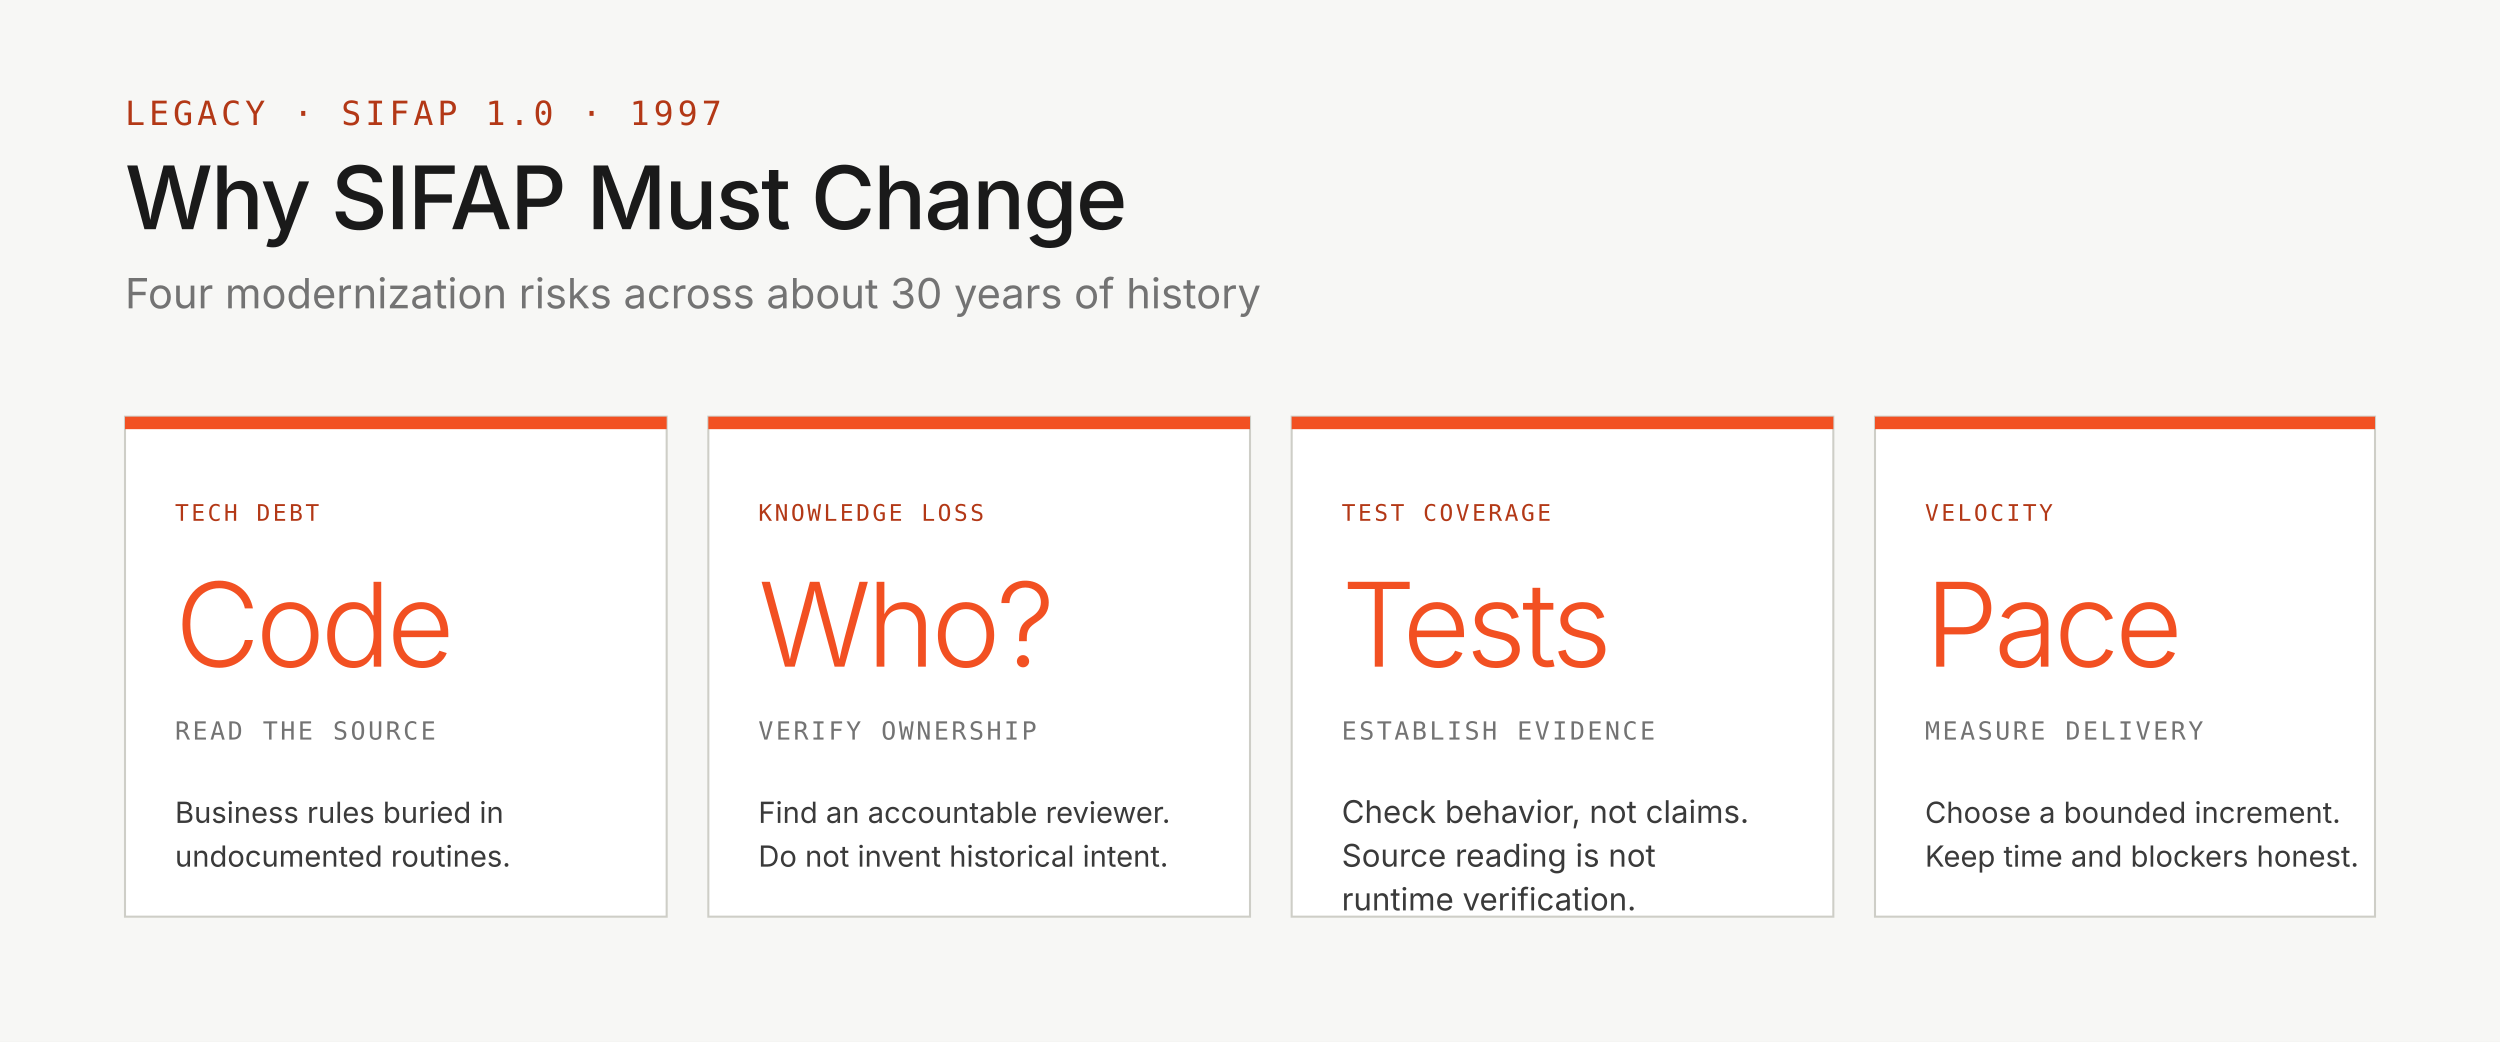
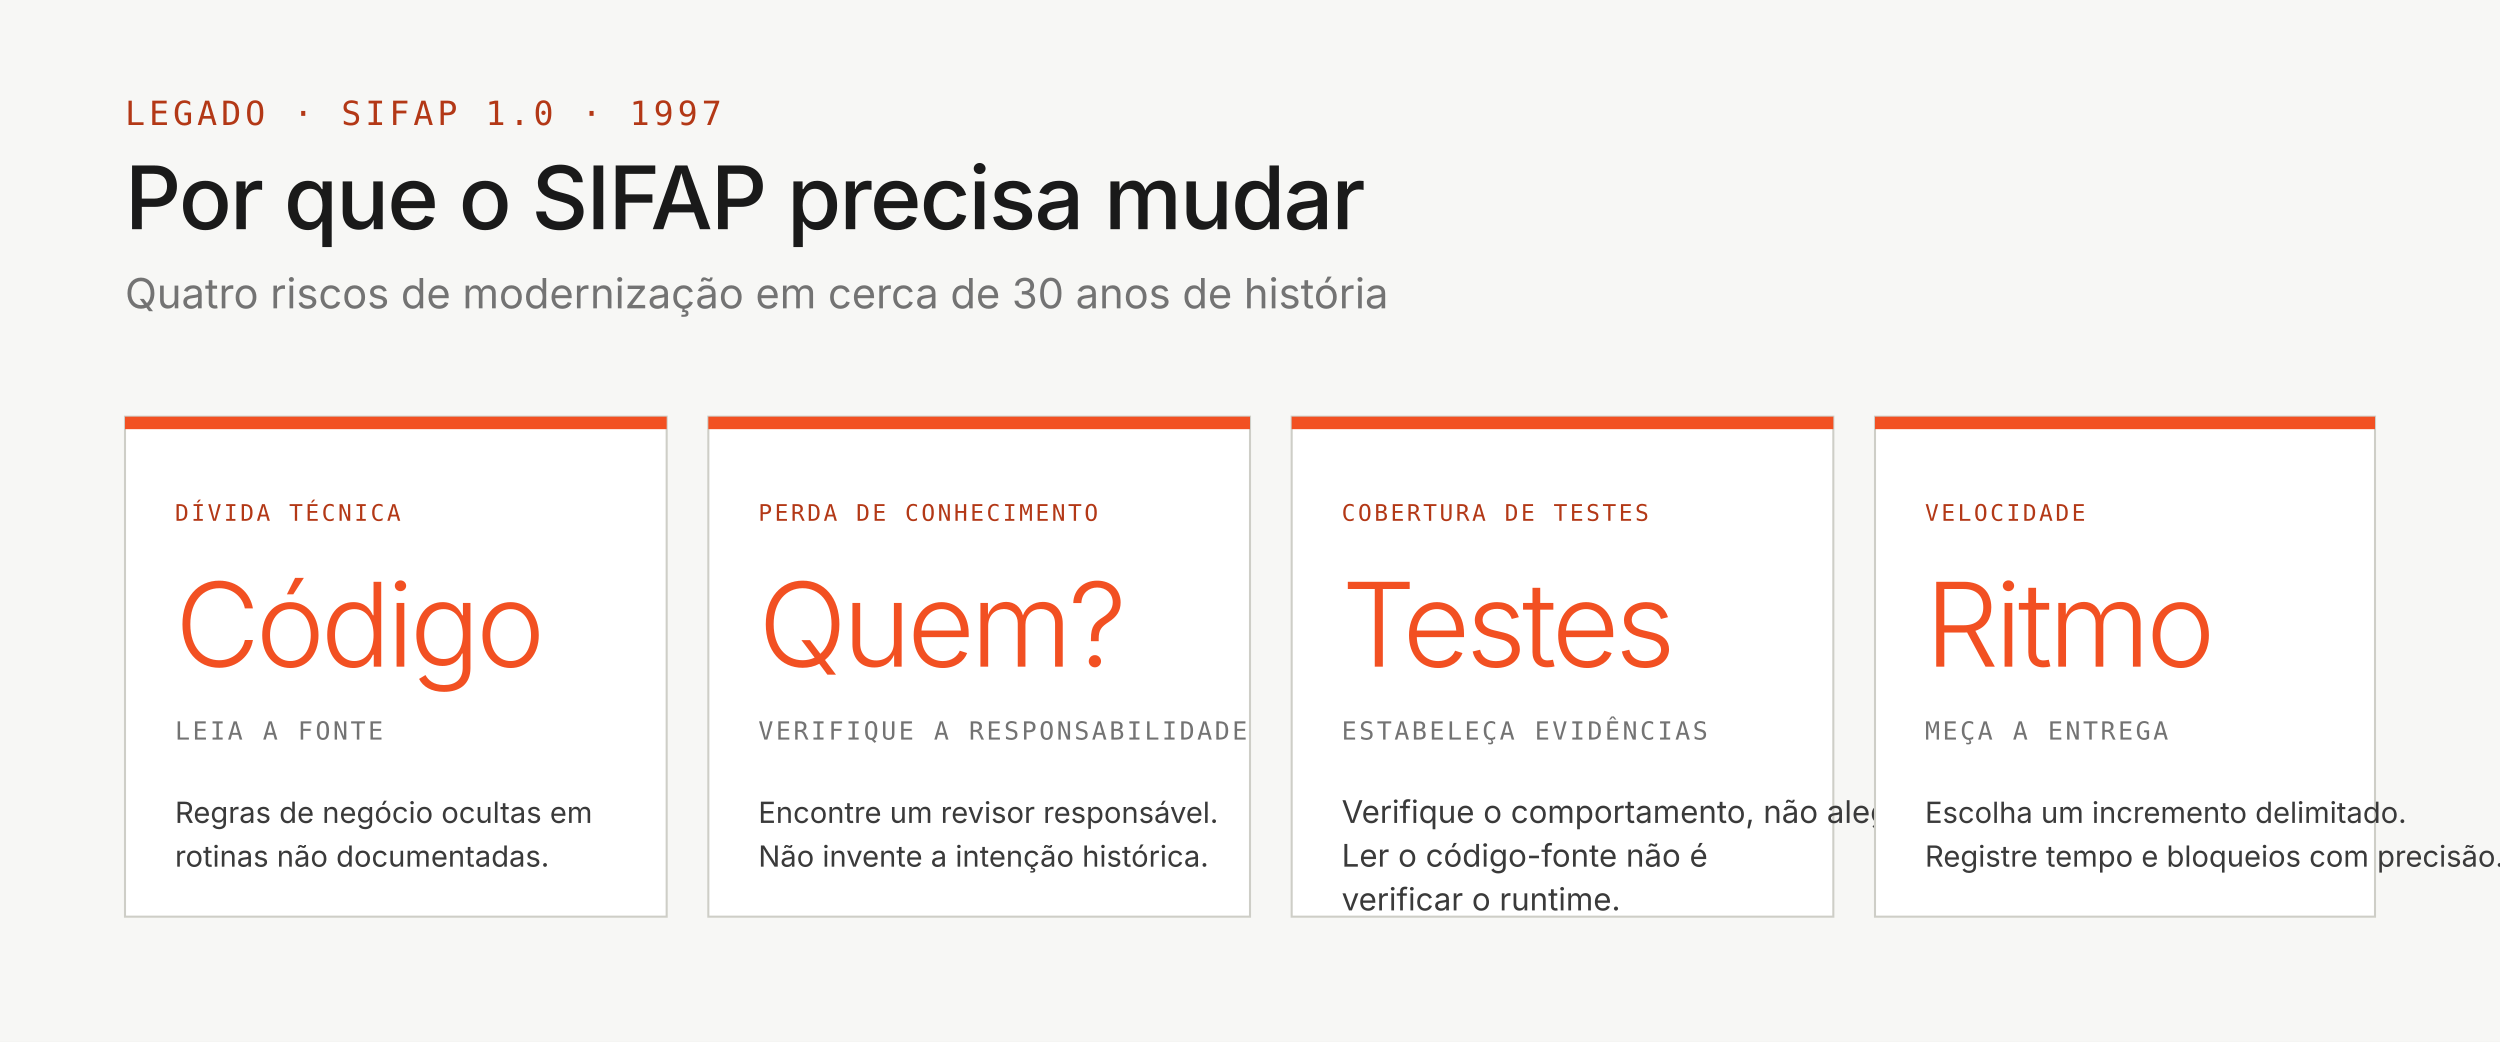
<svg xmlns="http://www.w3.org/2000/svg" viewBox="0 0 1200 500" font-family="Inter, system-ui, sans-serif">
  <rect width="1200" height="500" fill="#F7F7F5" />
-   <text x="60" y="60" fill="#B33816" font-family="JetBrains Mono, monospace" font-size="16" font-weight="500" letter-spacing="1.9">LEGACY · SIFAP 1.0 · 1997</text>
-   <text x="60" y="110" fill="#1A1A1A" font-size="42" font-weight="500" letter-spacing="-0.8">Why SIFAP Must Change</text>
-   <text x="60" y="148" fill="#737373" font-size="20">Four modernization risks across about 30 years of history</text>
+   <text x="60" y="60" fill="#B33816" font-family="JetBrains Mono, monospace" font-size="16" font-weight="500" letter-spacing="1.9">LEGADO · SIFAP 1.0 · 1997</text>
+   <text x="60" y="110" fill="#1A1A1A" font-size="42" font-weight="500" letter-spacing="-0.8">Por que o SIFAP precisa mudar</text>
+   <text x="60" y="148" fill="#737373" font-size="20">Quatro riscos de modernização em cerca de 30 anos de história</text>
  <g transform="translate(60, 200)">
    <rect width="260" height="240" fill="#FFFFFF" stroke="#CECEC7" stroke-width="1" />
    <rect x="0" y="0" width="260" height="6" fill="#F25022" />
-     <text x="24" y="50" fill="#B33816" font-family="JetBrains Mono, monospace" font-size="11" font-weight="500" letter-spacing="1.2">TECH DEBT</text>
-     <text x="24" y="120" fill="#F25022" font-size="56" font-weight="300" letter-spacing="-2">Code</text>
-     <text x="24" y="155" fill="#737373" font-family="JetBrains Mono, monospace" font-size="12" letter-spacing="1.2">READ THE SOURCE</text>
-     <text x="24" y="195" fill="#3A3A3A" font-size="14">Business rules buried in</text>
-     <text x="24" y="216" fill="#3A3A3A" font-size="14">undocumented routines.</text>
+     <text x="24" y="50" fill="#B33816" font-family="JetBrains Mono, monospace" font-size="11" font-weight="500" letter-spacing="1.2">DÍVIDA TÉCNICA</text>
+     <text x="24" y="120" fill="#F25022" font-size="56" font-weight="300" letter-spacing="-2">Código</text>
+     <text x="24" y="155" fill="#737373" font-family="JetBrains Mono, monospace" font-size="12" letter-spacing="1.2">LEIA A FONTE</text>
+     <text x="24" y="195" fill="#3A3A3A" font-size="14">Regras de negócio ocultas em</text>
+     <text x="24" y="216" fill="#3A3A3A" font-size="14">rotinas não documentadas.</text>
  </g>
  <g transform="translate(340, 200)">
    <rect width="260" height="240" fill="#FFFFFF" stroke="#CECEC7" stroke-width="1" />
    <rect x="0" y="0" width="260" height="6" fill="#F25022" />
-     <text x="24" y="50" fill="#B33816" font-family="JetBrains Mono, monospace" font-size="11" font-weight="500" letter-spacing="1.2">KNOWLEDGE LOSS</text>
-     <text x="24" y="120" fill="#F25022" font-size="56" font-weight="300" letter-spacing="-2">Who?</text>
-     <text x="24" y="155" fill="#737373" font-family="JetBrains Mono, monospace" font-size="12" letter-spacing="1.2">VERIFY OWNERSHIP</text>
-     <text x="24" y="195" fill="#3A3A3A" font-size="14">Find an accountable reviewer.</text>
-     <text x="24" y="216" fill="#3A3A3A" font-size="14">Do not invent historical intent.</text>
+     <text x="24" y="50" fill="#B33816" font-family="JetBrains Mono, monospace" font-size="11" font-weight="500" letter-spacing="1.2">PERDA DE CONHECIMENTO</text>
+     <text x="24" y="120" fill="#F25022" font-size="56" font-weight="300" letter-spacing="-2">Quem?</text>
+     <text x="24" y="155" fill="#737373" font-family="JetBrains Mono, monospace" font-size="12" letter-spacing="1.2">VERIFIQUE A RESPONSABILIDADE</text>
+     <text x="24" y="195" fill="#3A3A3A" font-size="14">Encontre um revisor responsável.</text>
+     <text x="24" y="216" fill="#3A3A3A" font-size="14">Não invente a intenção histórica.</text>
  </g>
  <g transform="translate(620, 200)">
    <rect width="260" height="240" fill="#FFFFFF" stroke="#CECEC7" stroke-width="1" />
    <rect x="0" y="0" width="260" height="6" fill="#F25022" />
-     <text x="24" y="50" fill="#B33816" font-family="JetBrains Mono, monospace" font-size="11" font-weight="500" letter-spacing="1.2">TEST COVERAGE</text>
-     <text x="24" y="120" fill="#F25022" font-size="56" font-weight="300" letter-spacing="-2">Tests</text>
-     <text x="24" y="155" fill="#737373" font-family="JetBrains Mono, monospace" font-size="12" letter-spacing="1.2">ESTABLISH EVIDENCE</text>
-     <text x="24" y="195" fill="#3A3A3A" font-size="15">Check behavior, not claims.</text>
-     <text x="24" y="216" fill="#3A3A3A" font-size="15">Source reading is not</text>
-     <text x="24" y="237" fill="#3A3A3A" font-size="15">runtime verification.</text>
+     <text x="24" y="50" fill="#B33816" font-family="JetBrains Mono, monospace" font-size="11" font-weight="500" letter-spacing="1.2">COBERTURA DE TESTES</text>
+     <text x="24" y="120" fill="#F25022" font-size="56" font-weight="300" letter-spacing="-2">Testes</text>
+     <text x="24" y="155" fill="#737373" font-family="JetBrains Mono, monospace" font-size="12" letter-spacing="1.2">ESTABELEÇA EVIDÊNCIAS</text>
+     <text x="24" y="195" fill="#3A3A3A" font-size="15">Verifique o comportamento, não alegações.</text>
+     <text x="24" y="216" fill="#3A3A3A" font-size="15">Ler o código-fonte não é</text>
+     <text x="24" y="237" fill="#3A3A3A" font-size="15">verificar o runtime.</text>
  </g>
  <g transform="translate(900, 200)">
    <rect width="240" height="240" fill="#FFFFFF" stroke="#CECEC7" stroke-width="1" />
    <rect x="0" y="0" width="240" height="6" fill="#F25022" />
-     <text x="24" y="50" fill="#B33816" font-family="JetBrains Mono, monospace" font-size="11" font-weight="500" letter-spacing="1.2">VELOCITY</text>
-     <text x="24" y="120" fill="#F25022" font-size="56" font-weight="300" letter-spacing="-2">Pace</text>
-     <text x="24" y="155" fill="#737373" font-family="JetBrains Mono, monospace" font-size="12" letter-spacing="1.2">MEASURE DELIVERY</text>
-     <text x="24" y="195" fill="#3A3A3A" font-size="14">Choose a bounded increment.</text>
-     <text x="24" y="216" fill="#3A3A3A" font-size="14">Keep time and blockers honest.</text>
+     <text x="24" y="50" fill="#B33816" font-family="JetBrains Mono, monospace" font-size="11" font-weight="500" letter-spacing="1.2">VELOCIDADE</text>
+     <text x="24" y="120" fill="#F25022" font-size="56" font-weight="300" letter-spacing="-2">Ritmo</text>
+     <text x="24" y="155" fill="#737373" font-family="JetBrains Mono, monospace" font-size="12" letter-spacing="1.2">MEÇA A ENTREGA</text>
+     <text x="24" y="195" fill="#3A3A3A" font-size="14">Escolha um incremento delimitado.</text>
+     <text x="24" y="216" fill="#3A3A3A" font-size="14">Registre tempo e bloqueios com precisão.</text>
  </g>
</svg>
